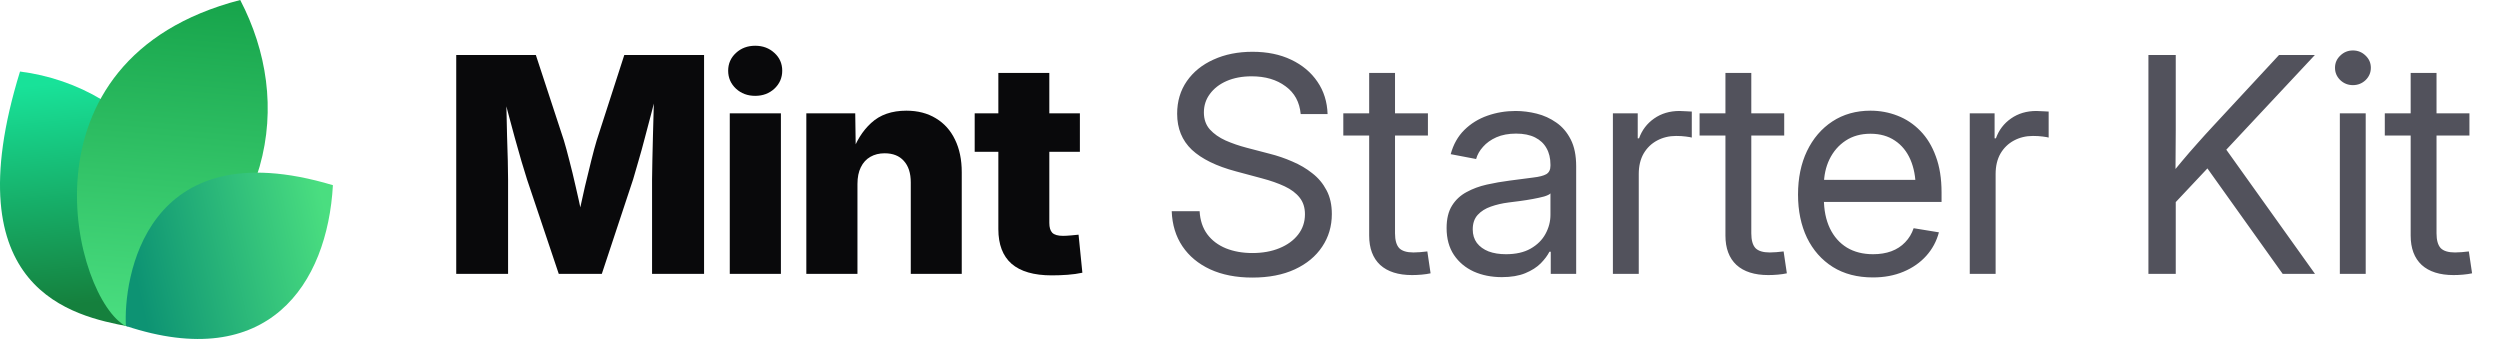
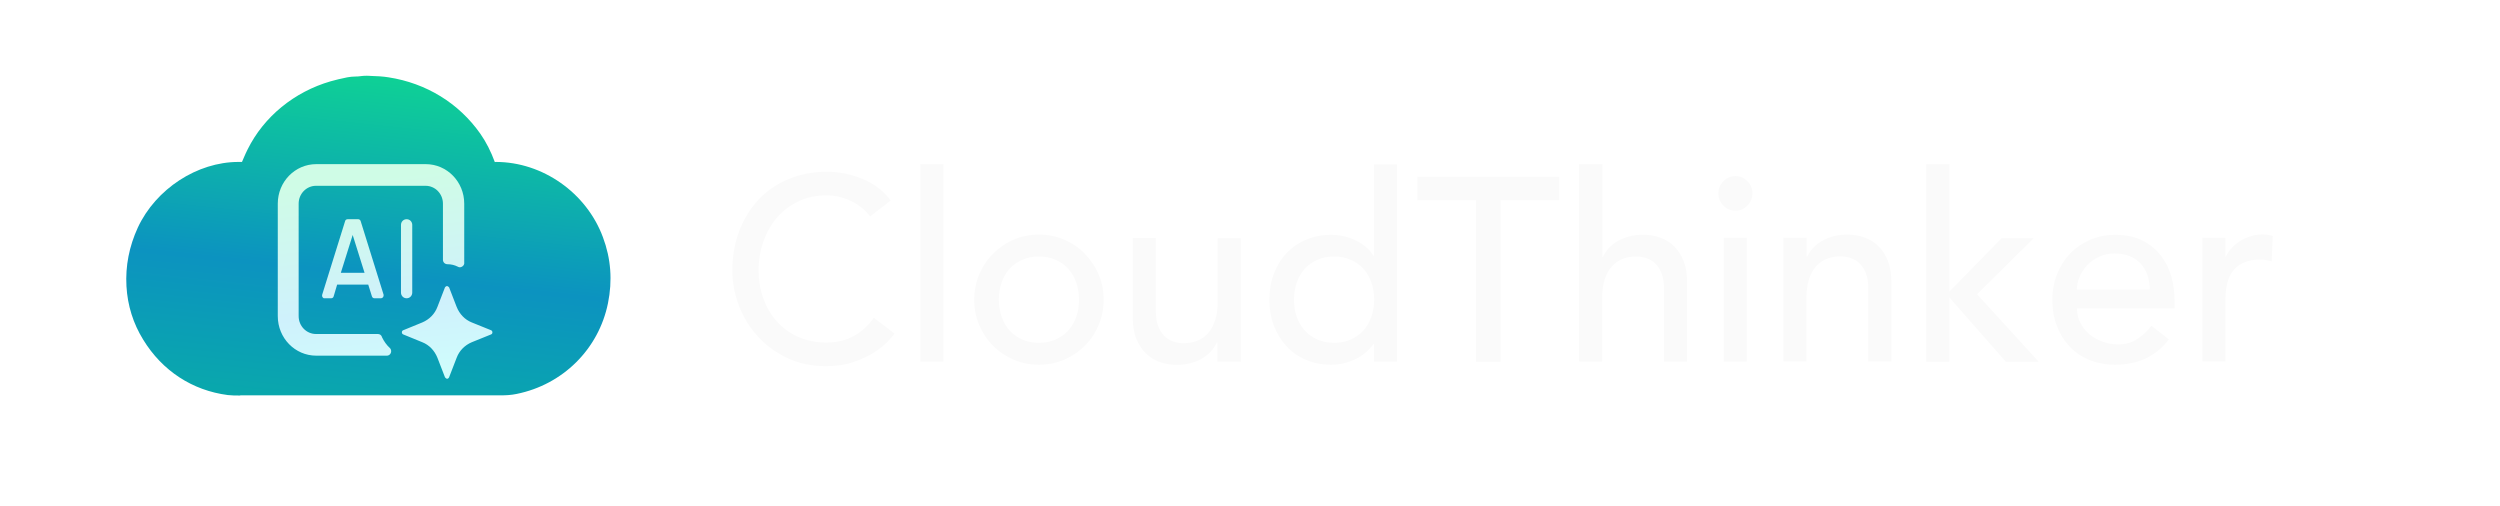
- <svg xmlns="http://www.w3.org/2000/svg" width="177" height="24" viewBox="0 0 177 24" fill="none">
-   <path d="M9.061 23.108C5.268 22.377 -3.391 20.627 1.417 5.064C9.634 6.099 16.973 14.064 9.061 23.108Z" fill="url(#paint0_linear_17557_2020)" />
-   <path d="M8.919 23.094C5.276 21.222 0.784 4.209 17.007 0C20.757 7.193 19.621 16.545 8.919 23.094Z" fill="url(#paint1_linear_17557_2020)" />
-   <path d="M8.914 23.079C8.735 19.882 10.159 9.085 23.57 13.111C23.181 20.123 18.984 26.418 8.914 23.079Z" fill="url(#paint2_linear_17557_2020)" />
-   <path d="M32.301 19.392V3.894H37.938L39.925 9.948C40.036 10.315 40.164 10.787 40.31 11.362C40.462 11.938 40.611 12.552 40.757 13.204C40.91 13.855 41.048 14.483 41.173 15.086C41.305 15.682 41.412 16.192 41.495 16.615H40.695C40.771 16.192 40.871 15.682 40.996 15.086C41.128 14.49 41.267 13.866 41.412 13.214C41.565 12.562 41.714 11.948 41.86 11.373C42.005 10.79 42.133 10.315 42.244 9.948L44.2 3.894H49.848V19.392H46.166V12.704C46.166 12.357 46.173 11.917 46.187 11.383C46.2 10.849 46.214 10.27 46.228 9.646C46.249 9.022 46.266 8.391 46.28 7.753C46.301 7.115 46.311 6.519 46.311 5.964H46.623C46.485 6.561 46.332 7.181 46.166 7.826C45.999 8.471 45.833 9.102 45.666 9.719C45.507 10.336 45.351 10.901 45.198 11.414C45.053 11.928 44.928 12.357 44.824 12.704L42.608 19.392H39.561L37.314 12.704C37.203 12.357 37.072 11.928 36.919 11.414C36.773 10.901 36.614 10.34 36.441 9.729C36.274 9.112 36.104 8.481 35.931 7.836C35.764 7.192 35.608 6.567 35.463 5.964H35.827C35.834 6.512 35.844 7.105 35.858 7.743C35.872 8.374 35.886 9.005 35.9 9.636C35.92 10.26 35.938 10.839 35.952 11.373C35.965 11.907 35.972 12.351 35.972 12.704V19.392H32.301ZM51.668 19.392V8.024H55.288V19.392H51.668ZM53.468 6.786C52.927 6.786 52.473 6.616 52.105 6.276C51.738 5.93 51.554 5.507 51.554 5.007C51.554 4.508 51.738 4.088 52.105 3.749C52.473 3.409 52.927 3.239 53.468 3.239C54.009 3.239 54.463 3.409 54.83 3.749C55.198 4.082 55.382 4.501 55.382 5.007C55.382 5.507 55.198 5.93 54.83 6.276C54.463 6.616 54.009 6.786 53.468 6.786ZM60.708 13.027V19.392H57.088V8.024H60.551L60.593 10.967H60.281C60.593 10.024 61.061 9.268 61.685 8.7C62.309 8.124 63.138 7.836 64.171 7.836C64.975 7.836 65.672 8.017 66.262 8.377C66.851 8.731 67.302 9.234 67.614 9.885C67.933 10.537 68.092 11.307 68.092 12.194V19.392H64.483V12.912C64.483 12.26 64.32 11.754 63.994 11.394C63.675 11.033 63.221 10.853 62.632 10.853C62.25 10.853 61.914 10.936 61.623 11.102C61.332 11.269 61.106 11.515 60.947 11.841C60.787 12.16 60.708 12.555 60.708 13.027ZM76.456 8.024V10.749H69.008V8.024H76.456ZM70.683 5.163H74.292V15.783C74.292 16.102 74.361 16.334 74.5 16.48C74.646 16.625 74.899 16.698 75.259 16.698C75.405 16.698 75.596 16.688 75.831 16.667C76.074 16.646 76.251 16.629 76.362 16.615L76.632 19.309C76.313 19.378 75.963 19.427 75.582 19.455C75.207 19.482 74.836 19.496 74.469 19.496C73.2 19.496 72.25 19.222 71.619 18.674C70.995 18.127 70.683 17.308 70.683 16.22V5.163Z" fill="#09090B" />
-   <path d="M88.667 19.652C87.523 19.652 86.528 19.458 85.682 19.07C84.843 18.681 84.188 18.137 83.716 17.437C83.245 16.736 82.992 15.908 82.957 14.951H84.933C84.968 15.596 85.148 16.14 85.474 16.584C85.8 17.021 86.24 17.354 86.795 17.582C87.35 17.804 87.974 17.915 88.667 17.915C89.388 17.915 90.026 17.801 90.581 17.572C91.143 17.343 91.583 17.024 91.902 16.615C92.228 16.199 92.391 15.717 92.391 15.169C92.391 14.698 92.266 14.306 92.017 13.994C91.767 13.675 91.413 13.408 90.956 13.193C90.498 12.978 89.954 12.787 89.323 12.621L87.502 12.132C86.123 11.765 85.082 11.255 84.382 10.603C83.689 9.944 83.342 9.095 83.342 8.055C83.342 7.174 83.571 6.404 84.028 5.746C84.486 5.087 85.117 4.577 85.921 4.217C86.726 3.849 87.645 3.666 88.678 3.666C89.718 3.666 90.63 3.853 91.413 4.227C92.204 4.602 92.824 5.122 93.275 5.787C93.726 6.446 93.965 7.209 93.993 8.076H92.089C92.013 7.23 91.656 6.574 91.018 6.11C90.387 5.638 89.586 5.403 88.615 5.403C87.95 5.403 87.36 5.513 86.847 5.735C86.341 5.957 85.946 6.262 85.661 6.651C85.377 7.032 85.235 7.469 85.235 7.961C85.235 8.447 85.377 8.849 85.661 9.168C85.946 9.48 86.317 9.74 86.774 9.948C87.232 10.149 87.724 10.319 88.251 10.457L89.884 10.884C90.439 11.023 90.977 11.206 91.496 11.435C92.023 11.657 92.495 11.934 92.911 12.267C93.334 12.593 93.67 12.995 93.92 13.474C94.17 13.945 94.294 14.504 94.294 15.149C94.294 16.015 94.066 16.788 93.608 17.468C93.157 18.148 92.512 18.681 91.673 19.07C90.834 19.458 89.832 19.652 88.667 19.652ZM101.097 8.024V9.594H95.106V8.024H101.097ZM96.937 5.163H98.767V16.521C98.767 17 98.865 17.347 99.059 17.562C99.26 17.77 99.6 17.874 100.078 17.874C100.21 17.874 100.366 17.867 100.546 17.853C100.733 17.832 100.903 17.815 101.056 17.801L101.285 19.351C101.097 19.392 100.886 19.423 100.65 19.444C100.414 19.465 100.189 19.475 99.974 19.475C98.996 19.475 98.244 19.236 97.717 18.758C97.197 18.272 96.937 17.579 96.937 16.677V5.163ZM106.33 19.621C105.595 19.621 104.932 19.489 104.343 19.226C103.754 18.955 103.285 18.564 102.939 18.05C102.592 17.53 102.419 16.896 102.419 16.147C102.419 15.495 102.547 14.965 102.804 14.556C103.06 14.146 103.403 13.828 103.833 13.599C104.263 13.363 104.742 13.186 105.269 13.068C105.796 12.95 106.333 12.857 106.881 12.787C107.574 12.69 108.132 12.617 108.555 12.569C108.978 12.52 109.287 12.441 109.481 12.33C109.675 12.212 109.772 12.014 109.772 11.737V11.654C109.772 11.203 109.679 10.815 109.492 10.489C109.311 10.163 109.041 9.91 108.68 9.729C108.32 9.549 107.872 9.459 107.338 9.459C106.805 9.459 106.34 9.546 105.945 9.719C105.556 9.892 105.241 10.118 104.998 10.395C104.755 10.665 104.593 10.953 104.509 11.258L102.71 10.915C102.897 10.222 103.22 9.65 103.677 9.199C104.135 8.748 104.679 8.412 105.31 8.19C105.941 7.968 106.607 7.857 107.307 7.857C107.8 7.857 108.295 7.92 108.795 8.044C109.301 8.169 109.765 8.381 110.188 8.679C110.611 8.97 110.951 9.369 111.208 9.875C111.464 10.374 111.593 11.005 111.593 11.768V19.392H109.793V17.822H109.7C109.568 18.085 109.363 18.359 109.086 18.643C108.809 18.921 108.444 19.153 107.994 19.34C107.543 19.527 106.988 19.621 106.33 19.621ZM106.621 17.998C107.321 17.998 107.904 17.867 108.368 17.603C108.84 17.333 109.19 16.986 109.419 16.563C109.654 16.133 109.772 15.682 109.772 15.211V13.692C109.703 13.769 109.554 13.841 109.325 13.911C109.096 13.973 108.829 14.032 108.524 14.088C108.226 14.143 107.921 14.192 107.609 14.233C107.304 14.275 107.033 14.309 106.798 14.337C106.354 14.393 105.938 14.49 105.549 14.628C105.168 14.76 104.86 14.954 104.624 15.211C104.388 15.467 104.27 15.811 104.27 16.241C104.27 16.615 104.367 16.934 104.561 17.198C104.762 17.461 105.04 17.662 105.393 17.801C105.747 17.933 106.156 17.998 106.621 17.998ZM114.193 19.392V8.024H115.951V9.792H116.045C116.253 9.209 116.61 8.741 117.116 8.388C117.622 8.034 118.219 7.857 118.905 7.857C119.058 7.857 119.217 7.864 119.384 7.878C119.55 7.885 119.682 7.892 119.779 7.899V9.74C119.716 9.719 119.578 9.695 119.363 9.667C119.155 9.639 118.922 9.625 118.666 9.625C118.174 9.625 117.726 9.733 117.324 9.948C116.922 10.163 116.603 10.471 116.367 10.874C116.138 11.276 116.024 11.758 116.024 12.319V19.392H114.193ZM126.322 8.024V9.594H120.33V8.024H126.322ZM122.161 5.163H123.992V16.521C123.992 17 124.089 17.347 124.283 17.562C124.484 17.77 124.824 17.874 125.302 17.874C125.434 17.874 125.59 17.867 125.77 17.853C125.958 17.832 126.127 17.815 126.28 17.801L126.509 19.351C126.322 19.392 126.11 19.423 125.874 19.444C125.639 19.465 125.413 19.475 125.198 19.475C124.221 19.475 123.468 19.236 122.941 18.758C122.421 18.272 122.161 17.579 122.161 16.677V5.163ZM132.604 19.642C131.502 19.642 130.555 19.396 129.765 18.903C128.974 18.404 128.364 17.714 127.934 16.834C127.511 15.946 127.3 14.927 127.3 13.775C127.3 12.611 127.511 11.584 127.934 10.697C128.364 9.802 128.964 9.102 129.734 8.596C130.51 8.089 131.408 7.836 132.428 7.836C133.1 7.836 133.738 7.954 134.341 8.19C134.952 8.426 135.489 8.783 135.954 9.261C136.425 9.74 136.793 10.343 137.056 11.071C137.327 11.792 137.462 12.645 137.462 13.63V14.296H128.433V12.735H136.463L135.631 13.297C135.631 12.541 135.506 11.876 135.257 11.3C135.007 10.725 134.643 10.277 134.165 9.958C133.686 9.632 133.107 9.469 132.428 9.469C131.748 9.469 131.162 9.632 130.67 9.958C130.177 10.284 129.796 10.725 129.526 11.279C129.262 11.827 129.13 12.441 129.13 13.12V14.046C129.13 14.864 129.273 15.572 129.557 16.168C129.841 16.757 130.243 17.211 130.763 17.53C131.283 17.842 131.901 17.998 132.615 17.998C133.093 17.998 133.523 17.929 133.905 17.79C134.293 17.645 134.619 17.433 134.882 17.156C135.153 16.879 135.354 16.546 135.486 16.157L137.275 16.449C137.108 17.08 136.81 17.634 136.38 18.113C135.95 18.591 135.413 18.966 134.768 19.236C134.123 19.507 133.402 19.642 132.604 19.642ZM139.459 19.392V8.024H141.217V9.792H141.311C141.519 9.209 141.876 8.741 142.382 8.388C142.888 8.034 143.485 7.857 144.171 7.857C144.324 7.857 144.483 7.864 144.649 7.878C144.816 7.885 144.948 7.892 145.045 7.899V9.74C144.982 9.719 144.844 9.695 144.629 9.667C144.421 9.639 144.188 9.625 143.932 9.625C143.439 9.625 142.992 9.733 142.59 9.948C142.188 10.163 141.869 10.471 141.633 10.874C141.404 11.276 141.29 11.758 141.29 12.319V19.392H139.459ZM153.429 14.961V12.715C153.783 12.257 154.136 11.82 154.49 11.404C154.844 10.981 155.204 10.565 155.572 10.156C155.939 9.74 156.314 9.327 156.695 8.918L161.355 3.894H163.893L157.277 10.967H157.184L153.429 14.961ZM152.108 19.392V3.894H154.043V9.241L154.022 12.559L154.043 13.505V19.392H152.108ZM161.615 19.392L155.967 11.477L157.173 9.969L163.903 19.392H161.615ZM165.661 19.392V8.024H167.492V19.392H165.661ZM166.587 6.027C166.24 6.027 165.942 5.909 165.692 5.673C165.443 5.43 165.318 5.139 165.318 4.799C165.318 4.459 165.443 4.172 165.692 3.936C165.942 3.693 166.24 3.572 166.587 3.572C166.934 3.572 167.232 3.693 167.482 3.936C167.731 4.172 167.856 4.459 167.856 4.799C167.856 5.139 167.731 5.43 167.482 5.673C167.232 5.909 166.934 6.027 166.587 6.027ZM174.836 8.024V9.594H168.844V8.024H174.836ZM170.675 5.163H172.506V16.521C172.506 17 172.603 17.347 172.797 17.562C172.998 17.77 173.338 17.874 173.816 17.874C173.948 17.874 174.104 17.867 174.284 17.853C174.472 17.832 174.641 17.815 174.794 17.801L175.023 19.351C174.836 19.392 174.624 19.423 174.388 19.444C174.153 19.465 173.927 19.475 173.712 19.475C172.735 19.475 171.982 19.236 171.455 18.758C170.935 18.272 170.675 17.579 170.675 16.677V5.163Z" fill="#52525C" />
+ <svg xmlns="http://www.w3.org/2000/svg" viewBox="0 0 198 40" fill="none">
+   <path d="M68.922 17.156C68.514 16.616 68.003 16.2 67.381 15.909C66.758 15.618 66.115 15.473 65.451 15.473C64.635 15.473 63.9 15.629 63.247 15.94C62.593 16.252 62.032 16.678 61.562 17.208C61.093 17.738 60.736 18.371 60.47 19.099C60.215 19.826 60.082 20.595 60.082 21.426C60.082 22.195 60.205 22.933 60.45 23.618C60.695 24.304 61.042 24.917 61.511 25.436C61.971 25.956 62.532 26.371 63.196 26.673C63.859 26.974 64.615 27.13 65.451 27.13C66.288 27.13 67.003 26.953 67.626 26.61C68.248 26.267 68.779 25.779 69.208 25.166L70.851 26.423C70.739 26.579 70.555 26.787 70.28 27.078C70.004 27.369 69.647 27.639 69.198 27.93C68.749 28.221 68.207 28.46 67.585 28.678C66.962 28.896 66.227 29 65.4 29C64.257 29 63.236 28.782 62.318 28.335C61.399 27.899 60.623 27.317 59.98 26.6C59.337 25.883 58.847 25.073 58.51 24.169C58.173 23.265 58 22.351 58 21.426C58 20.294 58.184 19.255 58.551 18.288C58.919 17.332 59.429 16.501 60.082 15.805C60.736 15.109 61.532 14.569 62.45 14.184C63.369 13.8 64.39 13.603 65.502 13.603C66.452 13.603 67.381 13.79 68.299 14.164C69.218 14.538 69.963 15.109 70.545 15.878L68.922 17.135V17.156ZM72.893 13H74.72V28.636H72.893V13ZM77.159 23.733C77.159 23.016 77.292 22.351 77.558 21.727C77.823 21.104 78.18 20.564 78.65 20.096C79.119 19.629 79.65 19.255 80.273 18.984C80.895 18.714 81.569 18.579 82.284 18.579C82.998 18.579 83.672 18.714 84.294 18.984C84.917 19.255 85.458 19.618 85.918 20.096C86.377 20.574 86.744 21.114 87.01 21.727C87.275 22.34 87.408 23.016 87.408 23.733C87.408 24.449 87.275 25.125 87.01 25.748C86.744 26.371 86.387 26.922 85.918 27.379C85.458 27.847 84.917 28.21 84.294 28.48C83.672 28.751 82.998 28.886 82.284 28.886C81.569 28.886 80.895 28.751 80.273 28.48C79.65 28.21 79.109 27.847 78.65 27.379C78.19 26.922 77.823 26.371 77.558 25.748C77.292 25.125 77.159 24.449 77.159 23.733ZM79.109 23.733C79.109 24.231 79.181 24.688 79.334 25.104C79.487 25.52 79.691 25.883 79.966 26.184C80.242 26.486 80.569 26.714 80.967 26.891C81.355 27.067 81.804 27.151 82.284 27.151C82.763 27.151 83.213 27.067 83.6 26.891C83.988 26.714 84.325 26.486 84.601 26.184C84.866 25.883 85.081 25.53 85.234 25.104C85.387 24.678 85.458 24.221 85.458 23.733C85.458 23.244 85.387 22.777 85.234 22.361C85.081 21.935 84.876 21.582 84.601 21.28C84.325 20.979 83.999 20.751 83.6 20.574C83.202 20.397 82.763 20.314 82.284 20.314C81.804 20.314 81.355 20.397 80.967 20.574C80.569 20.751 80.242 20.979 79.966 21.28C79.691 21.582 79.487 21.935 79.334 22.361C79.181 22.787 79.109 23.244 79.109 23.733ZM98.238 28.636H96.411V27.13H96.37C96.135 27.649 95.737 28.075 95.176 28.408C94.604 28.73 93.951 28.896 93.206 28.896C92.736 28.896 92.287 28.823 91.868 28.678C91.45 28.532 91.082 28.304 90.766 28.003C90.45 27.701 90.194 27.306 90.001 26.839C89.807 26.371 89.715 25.8 89.715 25.156V18.849H91.542V24.647C91.542 25.104 91.603 25.488 91.726 25.821C91.848 26.143 92.011 26.403 92.216 26.61C92.42 26.808 92.654 26.953 92.92 27.047C93.185 27.14 93.461 27.182 93.747 27.182C94.124 27.182 94.482 27.119 94.808 26.995C95.135 26.87 95.421 26.673 95.666 26.403C95.911 26.133 96.094 25.79 96.237 25.374C96.37 24.958 96.441 24.47 96.441 23.909V18.86H98.269V28.668L98.238 28.636ZM110.65 28.636H108.823V27.234H108.782C108.425 27.753 107.945 28.169 107.333 28.449C106.72 28.74 106.088 28.886 105.434 28.886C104.689 28.886 104.015 28.751 103.413 28.491C102.811 28.231 102.29 27.867 101.872 27.4C101.453 26.933 101.116 26.382 100.882 25.769C100.647 25.156 100.535 24.47 100.535 23.743C100.535 23.016 100.647 22.33 100.882 21.706C101.116 21.083 101.443 20.532 101.872 20.075C102.301 19.618 102.811 19.255 103.413 18.995C104.015 18.735 104.689 18.6 105.434 18.6C106.128 18.6 106.771 18.745 107.384 19.047C107.996 19.348 108.466 19.743 108.782 20.262H108.823V13.021H110.65V28.657V28.636ZM105.659 27.151C106.149 27.151 106.588 27.067 106.976 26.891C107.363 26.714 107.7 26.486 107.976 26.184C108.241 25.883 108.456 25.53 108.609 25.104C108.762 24.678 108.833 24.221 108.833 23.733C108.833 23.244 108.762 22.777 108.609 22.361C108.456 21.935 108.252 21.582 107.976 21.28C107.7 20.979 107.374 20.751 106.976 20.574C106.577 20.397 106.139 20.314 105.659 20.314C105.179 20.314 104.73 20.397 104.342 20.574C103.944 20.751 103.617 20.979 103.342 21.28C103.066 21.582 102.862 21.935 102.709 22.361C102.556 22.787 102.484 23.244 102.484 23.733C102.484 24.221 102.556 24.688 102.709 25.104C102.862 25.52 103.066 25.883 103.342 26.184C103.617 26.486 103.944 26.714 104.342 26.891C104.73 27.067 105.179 27.151 105.659 27.151ZM116.897 15.857H112.263V13.997H123.481V15.857H118.847V28.647H116.897V15.857ZM125.084 13H126.911V20.346H126.952C127.186 19.826 127.585 19.4 128.156 19.078C128.728 18.756 129.381 18.59 130.126 18.59C130.586 18.59 131.035 18.662 131.453 18.808C131.882 18.953 132.249 19.171 132.566 19.483C132.882 19.784 133.137 20.179 133.331 20.647C133.525 21.114 133.617 21.686 133.617 22.33V28.636H131.79V22.839C131.79 22.382 131.729 21.997 131.606 21.675C131.484 21.353 131.32 21.093 131.116 20.886C130.912 20.688 130.677 20.543 130.412 20.449C130.147 20.356 129.871 20.314 129.585 20.314C129.207 20.314 128.85 20.377 128.524 20.501C128.197 20.626 127.911 20.823 127.666 21.093C127.421 21.364 127.227 21.706 127.095 22.122C126.962 22.538 126.89 23.026 126.89 23.587V28.636H125.063V13H125.084ZM136.098 15.317C136.098 14.943 136.23 14.621 136.496 14.351C136.761 14.081 137.077 13.945 137.445 13.945C137.812 13.945 138.129 14.081 138.394 14.351C138.66 14.621 138.792 14.943 138.792 15.317C138.792 15.691 138.66 16.013 138.394 16.283C138.129 16.553 137.812 16.688 137.445 16.688C137.077 16.688 136.761 16.553 136.496 16.283C136.23 16.013 136.098 15.691 136.098 15.317ZM136.526 18.829H138.353V28.636H136.526V18.829ZM141.263 18.829H143.09V20.335H143.131C143.365 19.816 143.763 19.39 144.335 19.067C144.907 18.745 145.56 18.579 146.305 18.579C146.764 18.579 147.214 18.652 147.632 18.797C148.061 18.943 148.428 19.161 148.745 19.473C149.061 19.774 149.316 20.169 149.51 20.636C149.704 21.104 149.796 21.675 149.796 22.32V28.626H147.969V22.829C147.969 22.371 147.908 21.987 147.785 21.665C147.663 21.343 147.499 21.083 147.295 20.875C147.091 20.678 146.856 20.532 146.591 20.439C146.325 20.346 146.05 20.304 145.764 20.304C145.386 20.304 145.029 20.366 144.702 20.491C144.376 20.616 144.09 20.813 143.845 21.083C143.6 21.353 143.406 21.696 143.273 22.112C143.141 22.527 143.069 23.016 143.069 23.577V28.626H141.242V18.818L141.263 18.829ZM152.562 13H154.389V23.099L158.534 18.86H161.075L156.584 23.306L161.463 28.647H158.86L154.389 23.556V28.647H152.562V13ZM164.495 24.418C164.495 24.844 164.587 25.239 164.77 25.582C164.954 25.935 165.199 26.236 165.495 26.486C165.791 26.735 166.138 26.922 166.536 27.067C166.924 27.203 167.333 27.275 167.761 27.275C168.333 27.275 168.823 27.14 169.241 26.87C169.66 26.6 170.048 26.247 170.395 25.8L171.773 26.881C170.752 28.221 169.333 28.886 167.506 28.886C166.751 28.886 166.057 28.751 165.444 28.491C164.832 28.231 164.301 27.867 163.882 27.41C163.454 26.943 163.127 26.403 162.892 25.779C162.657 25.156 162.545 24.47 162.545 23.743C162.545 23.016 162.668 22.33 162.923 21.706C163.178 21.083 163.515 20.532 163.964 20.075C164.403 19.618 164.934 19.255 165.536 18.995C166.138 18.735 166.812 18.6 167.526 18.6C168.384 18.6 169.098 18.756 169.69 19.057C170.282 19.358 170.762 19.753 171.14 20.242C171.518 20.73 171.793 21.28 171.967 21.893C172.14 22.506 172.222 23.13 172.222 23.764V24.429H164.495V24.418ZM170.272 22.933C170.262 22.517 170.191 22.143 170.078 21.8C169.966 21.457 169.793 21.156 169.558 20.896C169.323 20.636 169.037 20.439 168.69 20.294C168.343 20.148 167.945 20.075 167.486 20.075C167.026 20.075 166.628 20.158 166.251 20.335C165.873 20.512 165.567 20.73 165.301 21.01C165.046 21.291 164.842 21.592 164.699 21.935C164.556 22.278 164.485 22.61 164.485 22.933H170.262H170.272ZM174.417 18.829H176.244V20.335H176.284C176.407 20.075 176.57 19.836 176.774 19.618C176.979 19.4 177.203 19.223 177.458 19.067C177.714 18.912 177.979 18.797 178.285 18.704C178.581 18.61 178.877 18.569 179.183 18.569C179.49 18.569 179.755 18.61 180 18.694L179.918 20.699C179.765 20.657 179.622 20.626 179.469 20.595C179.316 20.564 179.173 20.553 179.02 20.553C178.122 20.553 177.438 20.813 176.968 21.322C176.499 21.831 176.254 22.621 176.254 23.701V28.626H174.427V18.818L174.417 18.829Z" fill="#FAFAFA" />
+   <path d="M19.027 31.325C18.665 31.325 18.352 31.325 18.04 31.288C15.24 30.925 12.852 29.375 11.34 26.9C10.552 25.625 10.102 24.2 10.015 22.663C9.927 21.075 10.227 19.525 10.915 18.025C12.34 14.963 15.615 12.825 18.89 12.825C18.977 12.825 19.065 12.825 19.165 12.825L19.327 12.45C19.415 12.238 19.515 12.025 19.615 11.825C20.902 9.238 23.302 7.275 26.19 6.438C26.552 6.338 26.99 6.225 27.502 6.125C27.715 6.088 27.927 6.062 28.127 6.062C28.29 6.062 28.465 6.05 28.615 6.025C28.702 6.013 28.84 6 29.027 6C29.127 6 29.227 6 29.352 6.013C29.827 6.025 30.327 6.05 30.777 6.125C33.765 6.588 36.34 8.175 38.04 10.588C38.502 11.25 38.877 11.988 39.19 12.838C39.19 12.838 39.252 12.825 39.265 12.825C42.977 12.825 46.452 15.275 47.752 18.788C48.39 20.488 48.515 22.225 48.152 24.012C47.415 27.65 44.577 30.462 40.915 31.2C40.49 31.288 40.102 31.312 39.602 31.312H19.027V31.325Z" fill="url(#paint0_linear_1129_554)" />
+   <path d="M30.251 26.687C30.202 26.537 30.073 26.453 29.927 26.453H25.031C24.269 26.453 23.653 25.821 23.653 25.038V16.13C23.653 15.348 24.269 14.715 25.031 14.715H33.703C34.465 14.715 35.081 15.348 35.081 16.13V20.576C35.081 20.776 35.243 20.926 35.438 20.926C35.73 20.926 36.005 20.992 36.265 21.125C36.427 21.225 36.637 21.142 36.735 20.976C36.751 20.926 36.783 20.859 36.767 20.809V16.13C36.767 14.399 35.406 13 33.72 13H25.047C23.362 13 22 14.399 22 16.13V25.038C22 26.77 23.362 28.169 25.047 28.169H30.64C30.834 28.169 30.98 28.002 30.98 27.819C30.98 27.719 30.948 27.636 30.883 27.569C30.624 27.336 30.413 27.036 30.251 26.703V26.687ZM32.196 17.362H32.212C32.455 17.362 32.65 17.562 32.65 17.812V23.173C32.65 23.423 32.455 23.623 32.212 23.623H32.196C31.953 23.623 31.758 23.423 31.758 23.173V17.812C31.758 17.562 31.953 17.362 32.196 17.362ZM38.891 26.154L37.367 25.538C36.816 25.321 36.394 24.872 36.167 24.306L35.568 22.757C35.568 22.757 35.47 22.657 35.406 22.657C35.341 22.657 35.276 22.707 35.243 22.757L34.644 24.306C34.433 24.872 33.995 25.305 33.444 25.538L31.937 26.154C31.839 26.187 31.807 26.287 31.839 26.387C31.855 26.437 31.888 26.47 31.937 26.487L33.444 27.103C33.995 27.319 34.417 27.769 34.644 28.335L35.243 29.883C35.243 29.883 35.341 30 35.406 30C35.47 30 35.535 29.95 35.568 29.883L36.167 28.335C36.378 27.769 36.816 27.336 37.367 27.103L38.891 26.487C38.988 26.453 39.02 26.354 38.988 26.254C38.972 26.204 38.939 26.17 38.891 26.154ZM30.381 23.34L28.565 17.512C28.532 17.412 28.451 17.362 28.37 17.362H27.527C27.43 17.362 27.349 17.429 27.333 17.512L25.517 23.34C25.485 23.456 25.534 23.573 25.647 23.623C25.663 23.623 25.68 23.623 25.712 23.623H26.231C26.328 23.623 26.409 23.556 26.425 23.473L26.701 22.541H29.165L29.456 23.473C29.489 23.573 29.57 23.623 29.651 23.623H30.17C30.283 23.623 30.381 23.523 30.381 23.407C30.381 23.39 30.381 23.373 30.381 23.34ZM26.993 21.608L27.933 18.611L28.873 21.608H26.993Z" fill="url(#paint1_linear_1129_554)" />
  <defs>
-     <linearGradient id="paint0_linear_17557_2020" x1="3.776" y1="5.916" x2="5.232" y2="21.559" gradientUnits="userSpaceOnUse">
-       <stop stop-color="#18E299" />
-       <stop offset="1" stop-color="#15803D" />
+     <linearGradient id="paint0_linear_1129_554" x1="10.002" y1="31.512" x2="15.007" y2="-15.435" gradientUnits="userSpaceOnUse">
+       <stop stop-color="#09AAAA" />
+       <stop offset="0.25" stop-color="#0C93C0" />
+       <stop offset="0.75" stop-color="#0FF080" />
    </linearGradient>
-     <linearGradient id="paint1_linear_17557_2020" x1="12.171" y1="-0.718" x2="10.19" y2="22.983" gradientUnits="userSpaceOnUse">
-       <stop stop-color="#16A34A" />
-       <stop offset="1" stop-color="#4ADE80" />
-     </linearGradient>
-     <linearGradient id="paint2_linear_17557_2020" x1="23.133" y1="15.353" x2="9.338" y2="18.52" gradientUnits="userSpaceOnUse">
-       <stop stop-color="#4ADE80" />
-       <stop offset="1" stop-color="#0D9373" />
+     <linearGradient id="paint1_linear_1129_554" x1="10" y1="32" x2="7.662" y2="11.278" gradientUnits="userSpaceOnUse">
+       <stop stop-color="#CFFCFC" />
+       <stop offset="0.25" stop-color="#CFF1FC" />
+       <stop offset="0.75" stop-color="#CFFCE6" />
    </linearGradient>
  </defs>
</svg>
